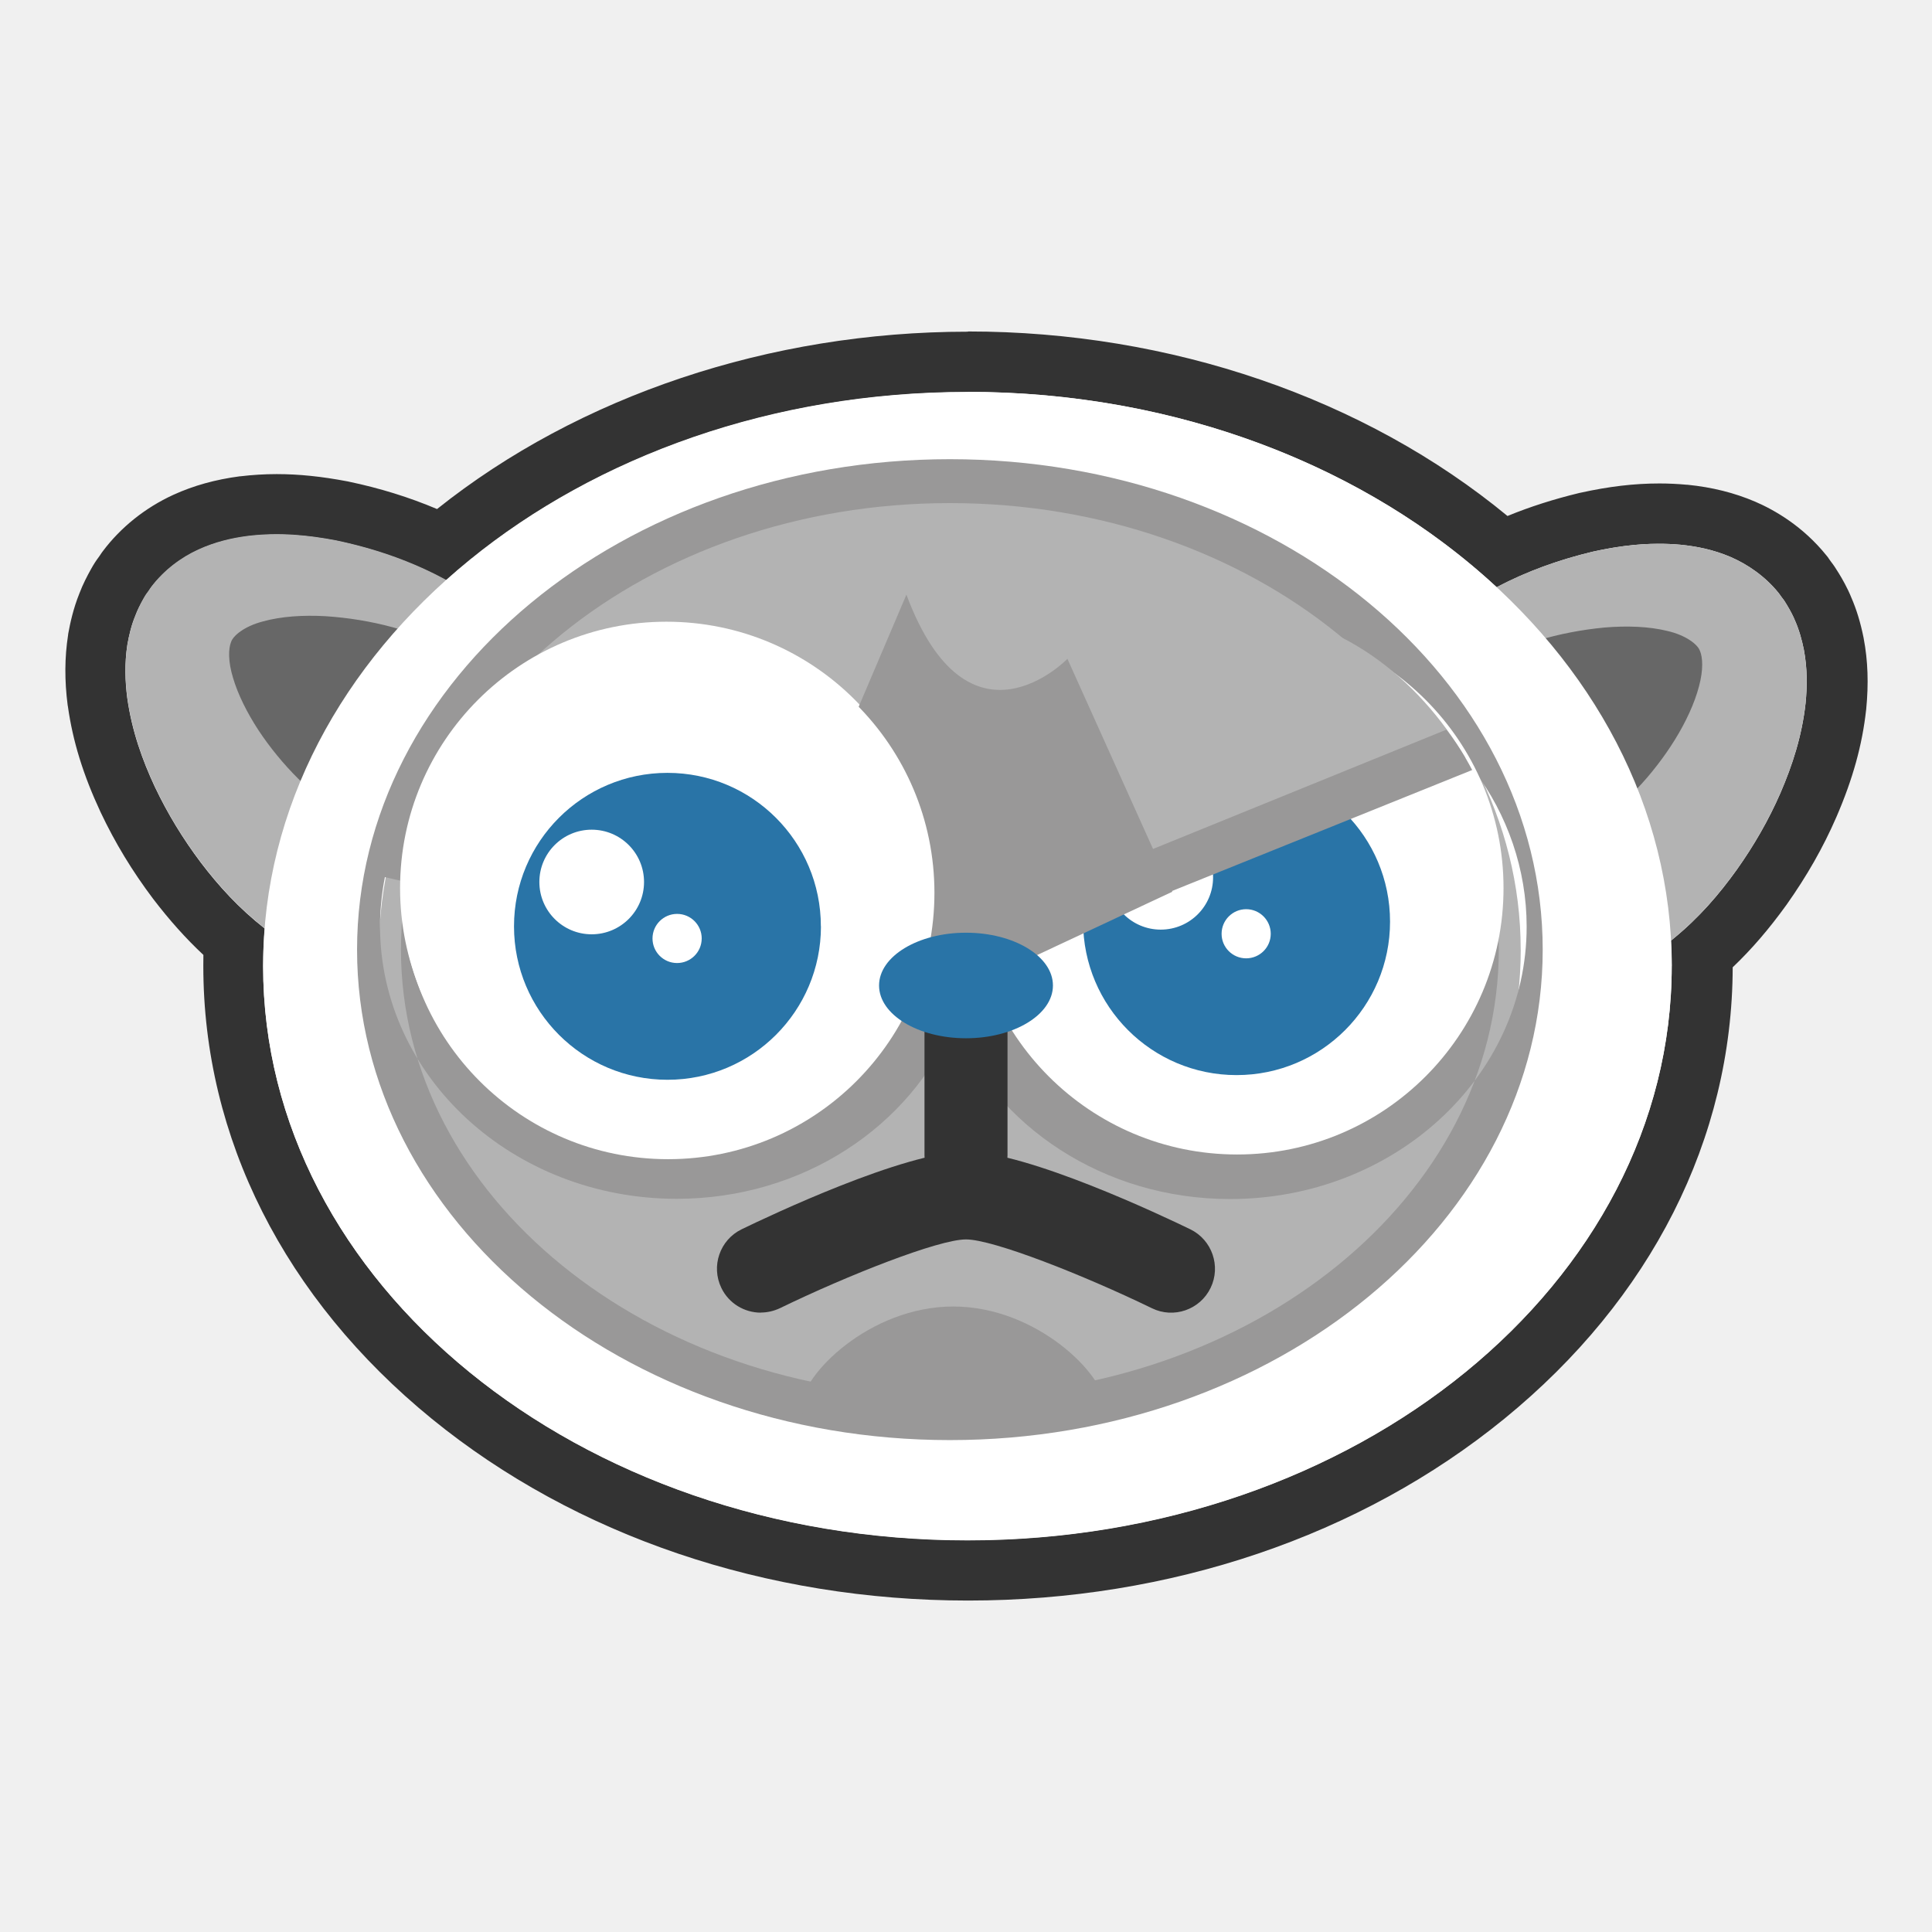
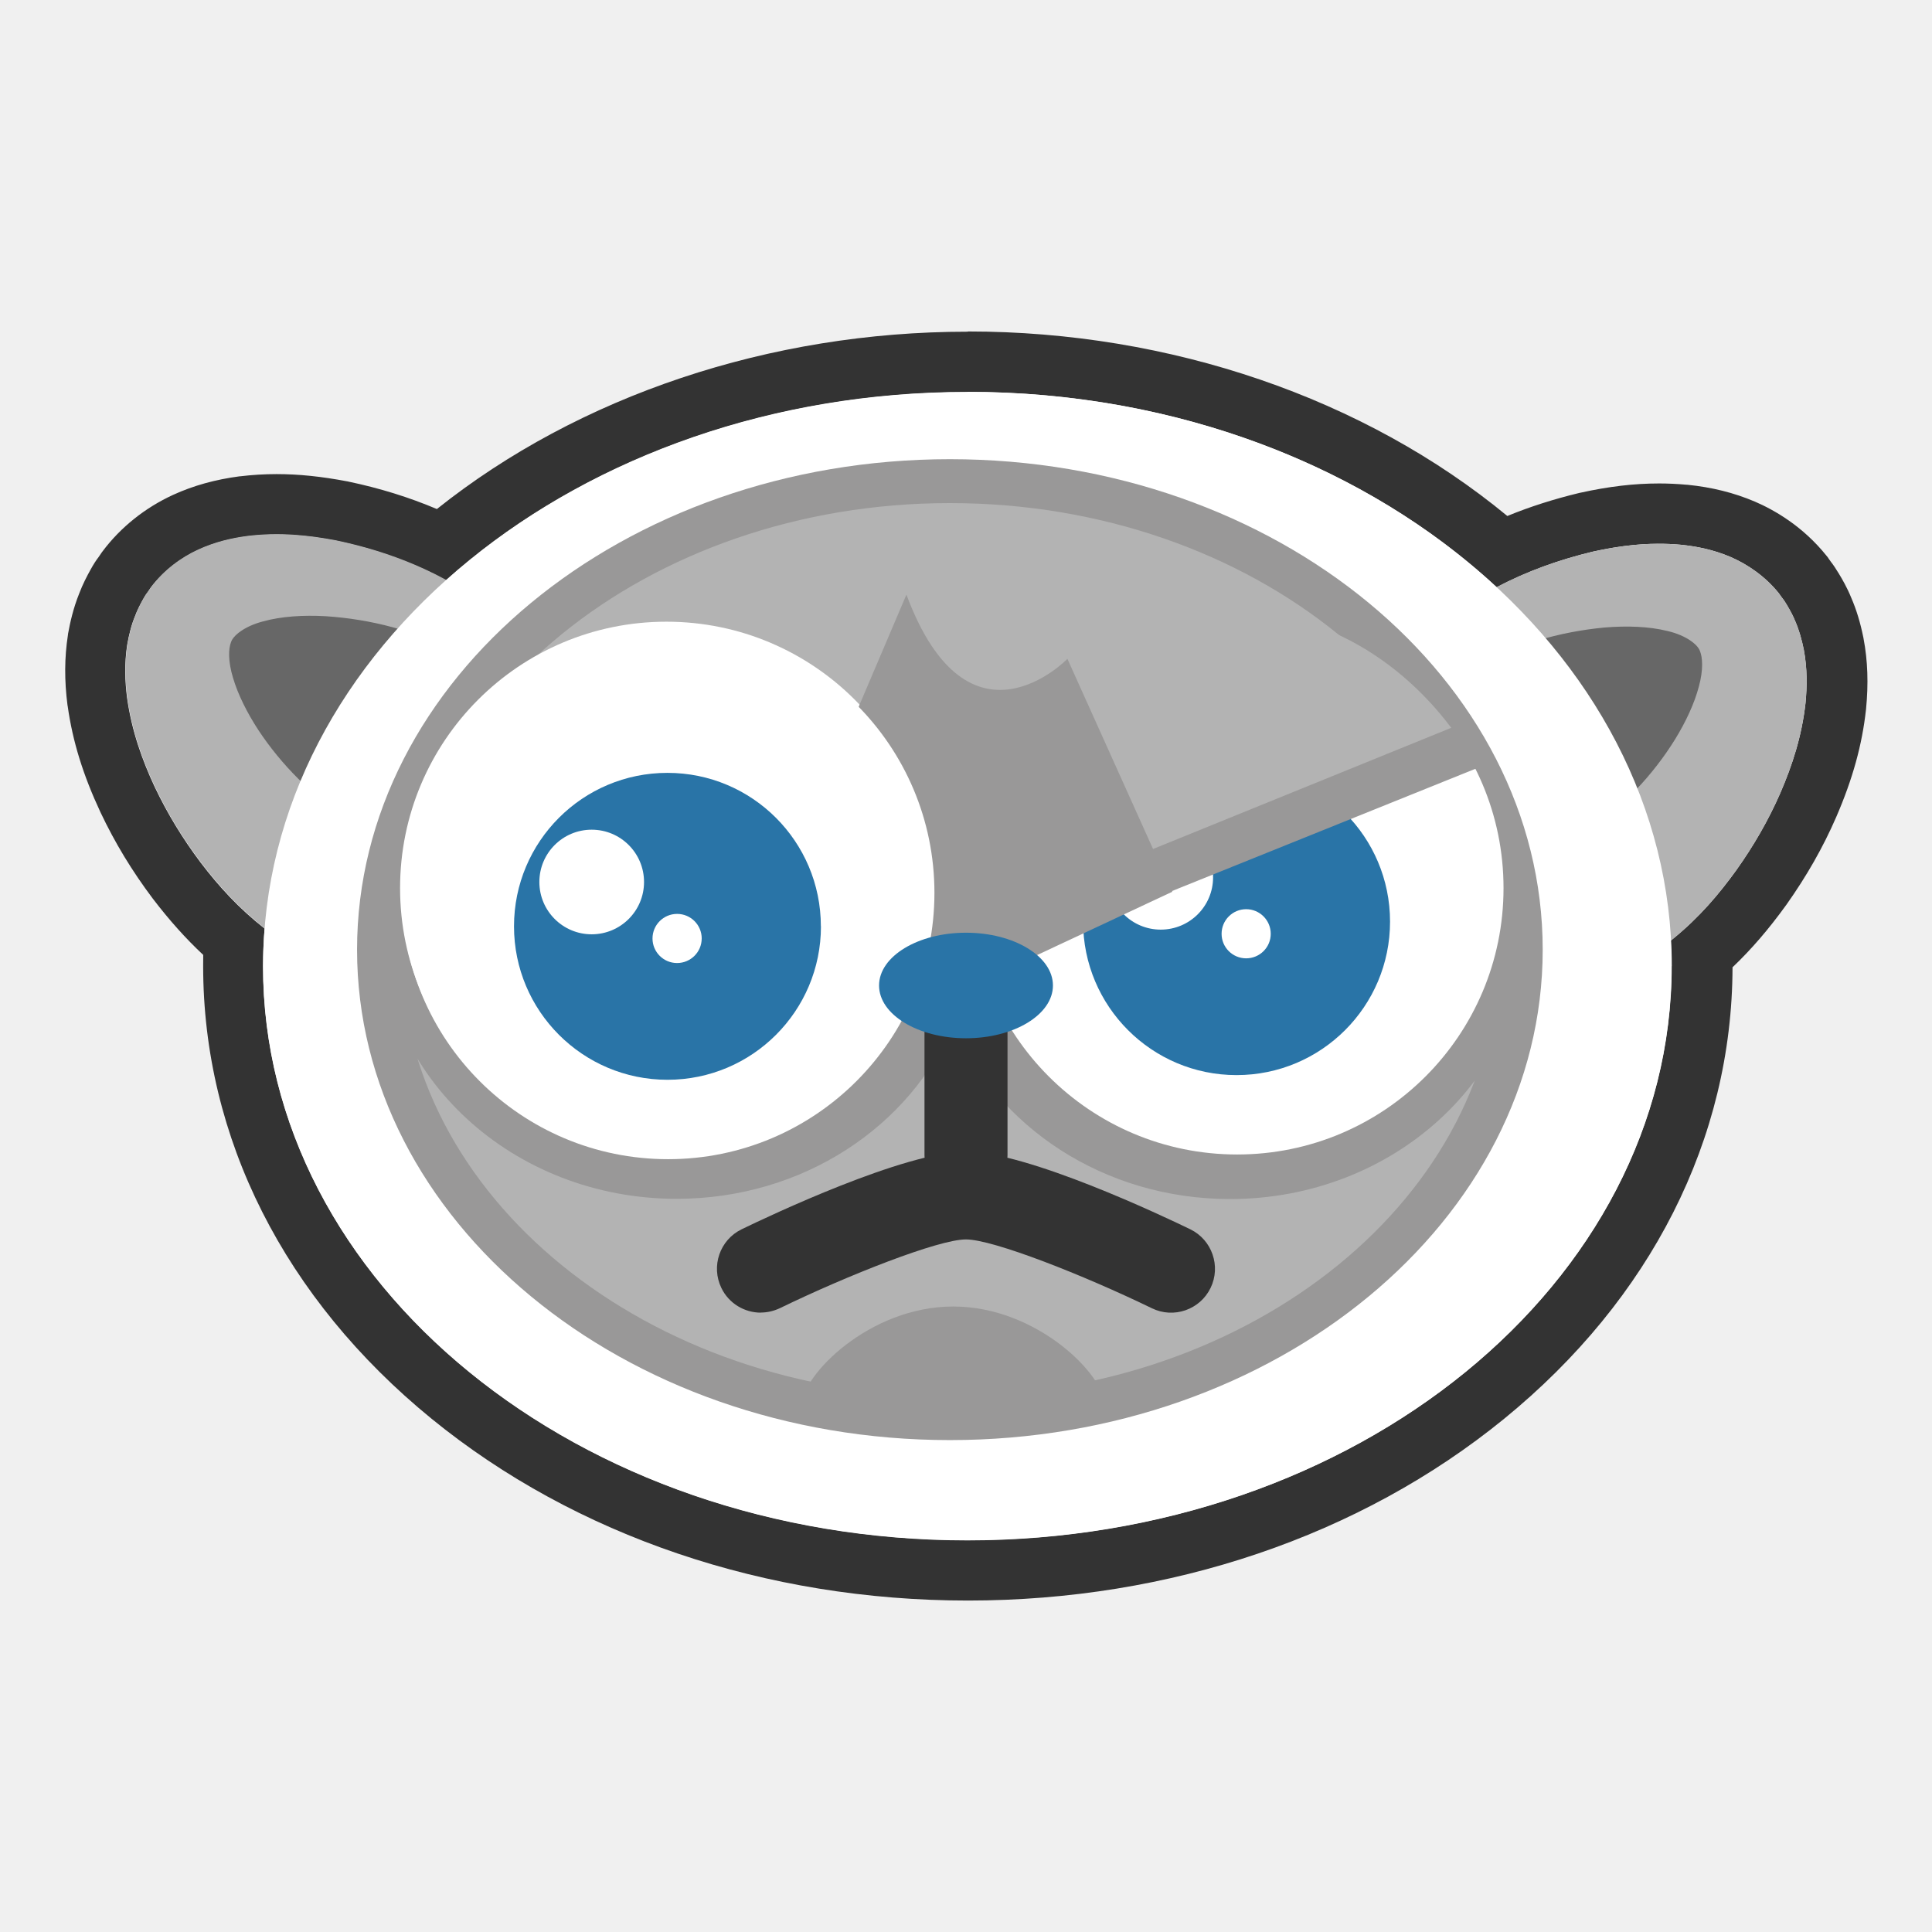
<svg xmlns="http://www.w3.org/2000/svg" width="256" height="256" viewBox="0 0 256 256">
-   <path fill="#fff" d="M128.195 208.08c-53.67 0-97.335-35.925-97.335-80.084 0-1.04.027-2.11.08-3.2-2.662-2.29-5.086-4.903-7.52-8.09-2.62-3.475-4.753-6.988-6.536-10.76-2.142-4.594-3.412-8.7-4.005-12.945-.39-2.97-.38-5.66.03-8.25.24-1.33.58-2.97 1.29-4.68.37-1.02.95-2.1 1.27-2.66.36-.65.53-.89.79-1.23.06-.09.15-.21.36-.52l.07-.12.08-.11c2.51-3.33 5.62-5.22 7.79-6.22 2.32-1.06 4.84-1.76 7.69-2.13 1.45-.17 2.9-.26 4.36-.26 2.69 0 5.43.29 8.62.89 4.77 1 9.2 2.48 13.24 4.41 18.25-15.39 43.49-24.17 69.71-24.17 26.81 0 52.44 9.12 70.78 25.11 3.43-1.58 7.15-2.86 11.1-3.8 3.61-.8 6.68-1.16 9.72-1.16 1.09 0 2.18.05 3.26.15 2.9.29 5.44.92 7.79 1.92 2.21.95 5.36 2.76 7.96 5.99l.09.11.08.12c.22.32.32.45.39.54.26.33.42.57.8 1.2.56.91 1.04 1.85 1.36 2.63.59 1.37 1.03 2.82 1.39 4.57.49 2.61.59 5.3.29 8.28-.47 4.28-1.62 8.43-3.63 13.09-1.65 3.78-3.68 7.36-6.22 10.93-2.55 3.54-5.09 6.39-7.9 8.86.01.53.02 1.06.02 1.57-.01 44.16-43.66 80.09-97.32 80.09zM211.97 87.204c2.246 3.12 4.23 6.36 5.938 9.7.23-.346.455-.694.67-1.042 1.293-2.09 2.253-4.2 2.706-5.934.237-.873.3-1.516.302-1.91-.31-.173-.814-.397-1.516-.56-1.288-.317-2.822-.477-4.502-.477-.827 0-1.694.04-2.577.12-.34.04-.68.07-1.02.11zm-177.62-.39c.013.385.092 1.014.347 1.854.512 1.75 1.533 3.833 2.888 5.906.376.57.778 1.14 1.2 1.702 1.882-3.59 4.085-7.063 6.594-10.395-.83-.1-1.67-.18-2.5-.23-.56-.03-1.16-.05-1.74-.05-2 0-3.81.21-5.22.6-.75.2-1.27.44-1.57.62z" />
-   <path fill="#333" d="M128.195 51.92c27.95 0 53.023 10.02 70.125 25.887 3.98-2.1 8.25-3.633 12.695-4.7 2.797-.62 5.693-1.055 8.785-1.055.948 0 1.914.04 2.9.13 2.102.21 4.316.647 6.59 1.613 2.253.97 4.603 2.562 6.41 4.813.708 1.02.497.59 1.064 1.533.455.75.86 1.53 1.092 2.11.562 1.28.904 2.56 1.164 3.83.476 2.52.447 4.88.23 7.08-.484 4.4-1.76 8.26-3.325 11.9-1.577 3.62-3.526 6.99-5.805 10.2-2.313 3.22-4.914 6.27-8.354 9.09l-.28.23c-.022.02-.05.04-.073.06.06 1.12.098 2.25.098 3.38 0 42.02-41.77 76.09-93.31 76.09s-93.33-34.07-93.33-76.09c0-1.67.08-3.33.21-4.98-3.44-2.7-6.1-5.63-8.46-8.73-2.37-3.15-4.4-6.46-6.1-10.04-1.67-3.58-3.04-7.4-3.66-11.79-.28-2.19-.37-4.55.02-7.08.23-1.27.53-2.56 1.07-3.85.21-.58.6-1.38 1.03-2.14.53-.94.35-.51 1.03-1.56 1.74-2.3 4.03-3.96 6.27-4.99 2.25-1.02 4.44-1.52 6.54-1.8 1.32-.16 2.6-.23 3.85-.23 2.74 0 5.35.34 7.87.82 5.13 1.07 10.05 2.79 14.58 5.26 17.08-15.32 41.72-24.95 69.12-24.95m-88.39 51.56c3.04-7.29 7.41-14.07 12.85-20.18-3.12-.9-6.35-1.44-9.52-1.65-.67-.03-1.34-.05-2-.05-2.25 0-4.43.23-6.29.75-2.48.64-4 1.9-4.26 2.77-.32.82-.41 2.46.28 4.71.65 2.21 1.87 4.64 3.37 6.94 1.57 2.38 3.51 4.71 5.58 6.72m177.15.99c1.88-1.98 3.62-4.23 5.03-6.51 1.44-2.33 2.59-4.81 3.17-7.02.62-2.27.48-3.91.15-4.71-.28-.86-1.85-2.09-4.34-2.66-1.61-.4-3.47-.58-5.39-.58-.96 0-1.94.04-2.91.13-2.61.25-5.26.74-7.85 1.45 5.18 6.06 9.3 12.75 12.16 19.92m-88.8-60.59c-26.23 0-51.53 8.51-70.32 23.5-3.68-1.56-7.61-2.78-11.74-3.64l-.07-.02-.07-.01c-3.44-.65-6.41-.96-9.37-.96-1.61 0-3.22.1-4.8.29h-.07c-3.25.43-6.14 1.23-8.83 2.46-3.72 1.71-6.95 4.29-9.33 7.46l-.17.23-.16.24c-.08.12-.13.2-.17.25-.42.56-.69.97-1.11 1.73-.43.77-1.05 1.95-1.5 3.15-.82 2.04-1.22 3.92-1.48 5.34l-.01.09-.01.09c-.46 2.96-.48 6.02-.05 9.33l.01.04.01.04c.65 4.65 2.03 9.11 4.34 14.06 1.92 4.06 4.19 7.8 6.96 11.48 2.18 2.85 4.35 5.27 6.66 7.43-.01.49-.01.98-.01 1.47 0 22.77 10.76 44.08 30.28 60 19.06 15.53 44.29 24.08 71.06 24.08 26.76 0 51.99-8.55 71.04-24.08 19.47-15.88 30.22-37.12 30.27-59.83 2.49-2.37 4.8-5.05 7.1-8.24l.02-.02.01-.02c2.69-3.8 4.86-7.6 6.61-11.63 2.19-5.06 3.43-9.57 3.94-14.21l.01-.04v-.04c.33-3.36.23-6.42-.33-9.36l-.01-.06-.01-.06c-.41-2.01-.92-3.7-1.62-5.31-.52-1.29-1.23-2.52-1.63-3.17-.44-.72-.69-1.1-1.07-1.59-.05-.06-.11-.15-.25-.35l-.16-.24-.18-.22c-3.11-3.87-6.87-6.03-9.48-7.15-2.76-1.17-5.67-1.9-8.95-2.23h-.08c-1.2-.11-2.42-.17-3.62-.17-3.34 0-6.68.39-10.52 1.24l-.07.01-.07.02c-3.31.8-6.49 1.81-9.48 3.04-18.91-15.6-44.63-24.45-71.47-24.45z" />
+   <path fill="#fff" d="M128.195 208.08c-53.67 0-97.335-35.925-97.335-80.084 0-1.04.027-2.11.08-3.2-2.662-2.29-5.086-4.903-7.52-8.09-2.62-3.475-4.753-6.988-6.536-10.76-2.142-4.594-3.412-8.7-4.005-12.945-.39-2.97-.38-5.66.03-8.25.24-1.33.58-2.97 1.29-4.68.37-1.02.95-2.1 1.27-2.66.36-.65.53-.89.79-1.23.06-.09.15-.21.36-.52l.07-.12.08-.11c2.51-3.33 5.62-5.22 7.79-6.22 2.32-1.06 4.84-1.76 7.69-2.13 1.45-.17 2.9-.26 4.36-.26 2.69 0 5.43.29 8.62.89 4.77 1 9.2 2.48 13.24 4.41 18.25-15.39 43.49-24.17 69.71-24.17 26.81 0 52.44 9.12 70.78 25.11 3.43-1.58 7.15-2.86 11.1-3.8 3.61-.8 6.68-1.16 9.72-1.16 1.09 0 2.18.05 3.26.15 2.9.29 5.44.92 7.79 1.92 2.21.95 5.36 2.76 7.96 5.99l.09.11.08.12c.22.32.32.45.39.54.26.33.42.57.8 1.2.56.91 1.04 1.85 1.36 2.63.59 1.37 1.03 2.82 1.39 4.57.49 2.61.59 5.3.29 8.28-.47 4.28-1.62 8.43-3.63 13.09-1.65 3.78-3.68 7.36-6.22 10.93-2.55 3.54-5.09 6.39-7.9 8.86.01.53.02 1.06.02 1.57-.01 44.16-43.66 80.09-97.32 80.09l.05-.07zM211.97 87.204c2.246 3.12 4.23 6.36 5.94 9.7.23-.346.454-.694.67-1.042 1.292-2.09 2.252-4.2 2.705-5.935.237-.873.3-1.516.302-1.91-.31-.173-.814-.397-1.516-.56-1.28-.317-2.82-.477-4.5-.477-.82 0-1.69.04-2.57.12-.34.04-.68.07-1.02.11v-.006zm-177.62-.39c.013.385.092 1.014.347 1.854.512 1.75 1.533 3.833 2.888 5.906.376.57.778 1.14 1.2 1.702 1.882-3.59 4.085-7.063 6.594-10.395-.83-.1-1.67-.18-2.5-.23-.56-.03-1.16-.05-1.74-.05-2 0-3.81.21-5.22.6-.75.2-1.27.44-1.57.62z" />
+   <path fill="#333" d="M128.195 51.92c27.95 0 53.023 10.02 70.125 25.887 3.98-2.1 8.25-3.633 12.695-4.7 2.797-.62 5.692-1.055 8.784-1.055.94 0 1.91.04 2.9.13 2.1.21 4.31.647 6.59 1.613 2.25.97 4.6 2.562 6.41 4.813.7 1.02.49.59 1.06 1.533.45.75.86 1.53 1.09 2.11.56 1.28.9 2.56 1.16 3.83.47 2.52.44 4.88.23 7.08-.49 4.4-1.76 8.26-3.33 11.9-1.58 3.62-3.53 6.99-5.81 10.2-2.32 3.22-4.92 6.28-8.36 9.09l-.28.23c-.02.02-.05.04-.07.06.06 1.12.1 2.25.1 3.38 0 42.02-41.77 76.09-93.31 76.09s-93.33-34.07-93.33-76.09c0-1.67.08-3.33.21-4.98-3.44-2.7-6.1-5.63-8.46-8.73-2.37-3.15-4.4-6.46-6.1-10.04-1.67-3.58-3.04-7.4-3.66-11.79-.28-2.19-.37-4.55.02-7.08.23-1.27.53-2.56 1.07-3.85.21-.58.6-1.38 1.03-2.14.53-.94.35-.51 1.03-1.56 1.74-2.3 4.03-3.96 6.27-4.99 2.25-1.02 4.44-1.52 6.54-1.8 1.32-.16 2.6-.23 3.85-.23 2.74 0 5.35.34 7.87.82 5.13 1.07 10.05 2.79 14.58 5.26 17.08-15.32 41.72-24.95 69.12-24.95m-88.39 51.56c3.04-7.29 7.41-14.07 12.85-20.18-3.12-.9-6.35-1.44-9.52-1.65-.67-.03-1.34-.05-2-.05-2.25 0-4.43.23-6.29.75-2.48.64-4 1.9-4.26 2.77-.32.82-.41 2.46.28 4.71.65 2.21 1.87 4.64 3.37 6.94 1.57 2.38 3.51 4.71 5.58 6.72m177.15.99c1.88-1.98 3.62-4.23 5.03-6.51 1.44-2.33 2.59-4.81 3.17-7.02.62-2.27.48-3.91.15-4.71-.28-.86-1.85-2.09-4.34-2.66-1.61-.4-3.47-.58-5.39-.58-.96 0-1.94.04-2.91.13-2.61.25-5.26.74-7.85 1.45 5.18 6.06 9.3 12.75 12.16 19.92m-88.8-60.59c-26.23 0-51.53 8.51-70.32 23.5-3.68-1.56-7.61-2.78-11.74-3.64l-.07-.02-.07-.01c-3.44-.65-6.41-.96-9.37-.96-1.61 0-3.22.1-4.8.29h-.07c-3.25.43-6.14 1.23-8.83 2.46-3.72 1.71-6.95 4.29-9.33 7.46l-.17.23-.16.24c-.08.12-.13.2-.17.25-.42.56-.69.97-1.11 1.73-.43.77-1.05 1.95-1.5 3.15-.82 2.04-1.22 3.92-1.48 5.34l-.01.09-.01.09c-.46 2.96-.48 6.02-.05 9.33l.01.04.01.04c.65 4.65 2.03 9.11 4.34 14.06 1.92 4.06 4.19 7.8 6.96 11.48 2.18 2.85 4.35 5.27 6.66 7.43-.01.49-.01.98-.01 1.47 0 22.77 10.76 44.08 30.28 60 19.06 15.53 44.29 24.08 71.06 24.08 26.76 0 51.99-8.55 71.04-24.08 19.47-15.88 30.22-37.12 30.27-59.83 2.49-2.37 4.8-5.05 7.1-8.24l.02-.02.01-.02c2.69-3.8 4.86-7.6 6.61-11.63 2.19-5.06 3.43-9.57 3.94-14.21l.01-.04v-.04c.33-3.36.23-6.42-.33-9.36l-.01-.06-.01-.06c-.41-2.01-.92-3.7-1.62-5.31-.52-1.29-1.23-2.52-1.63-3.17-.44-.72-.69-1.1-1.07-1.59-.05-.06-.11-.15-.25-.35l-.16-.24-.18-.22c-3.11-3.87-6.87-6.03-9.48-7.15-2.76-1.17-5.67-1.9-8.95-2.23h-.08c-1.2-.11-2.42-.17-3.62-.17-3.34 0-6.68.39-10.52 1.24l-.07.01-.07.02c-3.31.8-6.49 1.81-9.48 3.04-18.91-15.6-44.63-24.45-71.47-24.45l-.05.03z" />
  <path fill="#676767" d="M62.522 83.464s-31.14-10.854-37.24-1.997c-6.09 8.853 7.295 30.076 17.736 37.27 0 0-6.103-22.848 19.504-35.273z" />
-   <path fill="#B3B3B3" d="M60.493 86.54c-5.232-2.968-11.418-4.5-17.352-4.89-2.95-.167-5.88.02-8.29.69-2.48.642-4 1.91-4.25 2.776-.32.825-.41 2.458.28 4.714.65 2.205 1.87 4.637 3.37 6.932 3.01 4.558 7.35 8.953 11.41 11.202 4.47 2.483 6.07 8.106 3.59 12.568-2.48 4.458-8.11 6.067-12.56 3.582-.41-.22-.79-.47-1.14-.74l-.32-.25c-3.51-2.734-6.21-5.707-8.6-8.846-2.38-3.15-4.41-6.46-6.1-10.042-1.67-3.582-3.05-7.405-3.66-11.79-.28-2.19-.37-4.55.02-7.08.23-1.277.53-2.566 1.07-3.857.21-.59.59-1.38 1.02-2.15.53-.95.35-.51 1.03-1.56 1.74-2.31 4.03-3.97 6.27-4.99 2.25-1.03 4.44-1.53 6.54-1.8 4.19-.51 8.03-.11 11.71.59 7.27 1.52 14.13 4.29 20.06 8.77 1.63 1.23 1.95 3.55.71 5.18-1.13 1.5-3.18 1.88-4.77.98z" />
-   <path fill="#676767" d="M193.332 85.47c-11.564-5.203 30.813-11.736 37.166-3.057 6.342 8.682-3.93 27.014-14.158 34.493 0 0 2.943-19.744-23.008-31.435z" />
-   <path fill="#B3B3B3" d="M191.215 82.45c5.79-4.65 12.57-7.608 19.8-9.342 3.655-.81 7.48-1.307 11.69-.926 2.1.21 4.314.647 6.587 1.613 2.254.97 4.604 2.562 6.412 4.813.707 1.02.496.59 1.063 1.533.455.75.86 1.53 1.092 2.11.56 1.28.9 2.56 1.16 3.83.47 2.52.44 4.88.23 7.08-.49 4.4-1.76 8.26-3.33 11.9-1.58 3.62-3.53 6.99-5.81 10.2-2.32 3.22-4.92 6.27-8.36 9.09l-.28.23c-3.94 3.24-9.76 2.67-13-1.26-3.24-3.94-2.67-9.76 1.26-13 .36-.29.77-.58 1.14-.81 4-2.37 8.22-6.89 11.08-11.52 1.44-2.33 2.59-4.81 3.17-7.02.62-2.27.48-3.91.14-4.71-.29-.86-1.85-2.09-4.34-2.66-2.43-.6-5.37-.7-8.32-.45-5.92.56-12.06 2.27-17.2 5.38-1.75 1.07-4.02.51-5.08-1.23-.98-1.6-.58-3.66.84-4.8z" />
-   <path fill="#fff" d="M221.512 127.996c0 42.02-41.773 76.085-93.316 76.085-51.546 0-93.335-34.06-93.335-76.08 0-42.01 41.79-76.07 93.34-76.07 51.54 0 93.32 34.06 93.32 76.08z" />
-   <path fill="#B3B3B3" d="M201.508 125.84c0 34.273-33.87 62.073-75.646 62.073-41.77 0-75.643-27.8-75.643-62.073 0-34.29 33.87-62.088 75.64-62.088S201.5 91.55 201.5 125.84z" />
-   <path fill="#999898" d="M125.862 190.82c-43.313 0-78.55-29.152-78.55-64.98 0-35.844 35.237-64.995 78.55-64.995 43.316 0 78.554 29.15 78.554 64.995 0 35.828-35.238 64.98-78.554 64.98zm0-124.158c-40.11 0-72.732 26.546-72.732 59.178 0 32.62 32.623 59.163 72.732 59.163 40.107 0 72.736-26.542 72.736-59.163 0-32.632-32.63-59.178-72.736-59.178zm24.078 62.718h-41.377L51 116.227c-.404 2.058-.646 4.29-.646 6.458 0 19.943 17.596 36.164 39.305 36.164 16.74 0 30.99-9.61 36.66-23.15 5.67 13.54 19.93 23.18 36.67 23.18 21.71 0 39.3-16.16 39.3-36.1 0-7.6-2.57-14.84-6.93-20.66l-45.43 27.25z" />
-   <path fill="#fff" d="M199.225 117.68c0 19.498-15.8 35.296-35.297 35.296-19.502 0-35.295-15.8-35.295-35.297 0-19.49 15.793-35.3 35.295-35.3 19.496 0 35.297 15.8 35.297 35.29z" />
+   <path fill="#B3B3B3" d="M60.493 86.54c-5.232-2.968-11.418-4.5-17.352-4.89-2.95-.167-5.88.02-8.29.69-2.48.642-4 1.91-4.25 2.776-.32.825-.41 2.458.28 4.714.65 2.205 1.87 4.637 3.37 6.932 3.01 4.558 7.35 8.953 11.41 11.202 4.47 2.483 6.07 8.106 3.59 12.568-2.48 4.458-8.11 6.067-12.56 3.582-.41-.22-.79-.47-1.14-.74l-.32-.25c-3.51-2.734-6.21-5.707-8.6-8.846-2.38-3.15-4.41-6.46-6.1-10.042-1.67-3.582-3.05-7.405-3.66-11.79-.28-2.19-.37-4.55.02-7.08.23-1.277.53-2.566 1.07-3.857.21-.59.59-1.38 1.02-2.15.53-.95.35-.51 1.03-1.56 1.74-2.31 4.03-3.97 6.27-4.99 2.25-1.03 4.44-1.53 6.54-1.8 4.19-.51 8.03-.11 11.71.59 7.27 1.52 14.13 4.29 20.06 8.77 1.63 1.23 1.95 3.55.71 5.18-1.13 1.5-3.18 1.88-4.77.98l-.03.01z" />
+   <path fill="#676767" d="M193.332 85.47c-11.564-5.203 30.813-11.736 37.166-3.057 6.342 8.682-3.93 27.014-14.158 34.493 0 0 2.943-19.744-23.008-31.436z" />
+   <path fill="#B3B3B3" d="M191.215 82.45c5.79-4.65 12.57-7.608 19.8-9.342 3.655-.81 7.48-1.307 11.69-.926 2.1.21 4.314.647 6.587 1.613 2.254.97 4.604 2.562 6.412 4.813.707 1.02.496.59 1.063 1.533.455.75.86 1.53 1.092 2.11.56 1.28.89 2.56 1.16 3.83.47 2.52.43 4.88.22 7.08-.49 4.4-1.76 8.26-3.33 11.9-1.58 3.62-3.53 6.99-5.81 10.2-2.32 3.22-4.92 6.28-8.36 9.09l-.28.23c-3.94 3.24-9.76 2.67-13-1.26-3.24-3.94-2.67-9.76 1.26-13 .36-.29.77-.58 1.14-.81 4-2.37 8.22-6.89 11.08-11.52 1.44-2.33 2.59-4.81 3.17-7.02.62-2.27.48-3.91.14-4.71-.29-.86-1.85-2.09-4.34-2.66-2.43-.6-5.37-.7-8.32-.45-5.92.56-12.06 2.27-17.2 5.38-1.75 1.07-4.02.51-5.08-1.23-.98-1.6-.58-3.66.84-4.8l.05-.05z" />
+   <path fill="#fff" d="M221.512 127.996c0 42.02-41.772 76.085-93.316 76.085-51.546 0-93.335-34.06-93.335-76.08 0-42.01 41.79-76.07 93.34-76.07 51.54 0 93.32 34.06 93.32 76.08V128z" />
+   <path fill="#B3B3B3" d="M201.508 125.84c0 34.273-33.87 62.073-75.646 62.073-41.77 0-75.643-27.8-75.643-62.073 0-34.29 33.87-62.088 75.64-62.088S201.5 91.55 201.5 125.84h.008z" />
+   <path fill="#999898" d="M125.862 60.845c-43.313 0-78.55 29.15-78.55 64.995 0 35.828 35.237 64.98 78.55 64.98 43.316 0 78.554-29.152 78.554-64.98 0-35.845-35.238-64.995-78.554-64.995zm0 124.158c-40.11 0-72.732-26.543-72.732-59.163 0-32.632 32.622-59.178 72.732-59.178 40.106 0 72.736 26.546 72.736 59.178 0 32.62-32.63 59.163-72.736 59.163zm24.078-55.623h-41.377L51 116.227c-.404 2.058-.646 4.29-.646 6.458 0 19.943 17.596 36.165 39.305 36.165 16.74 0 30.99-9.61 36.66-23.15 5.67 13.54 19.93 23.18 36.67 23.18 21.71 0 39.3-16.16 39.3-36.1 0-7.6-2.57-14.84-6.93-20.66l-45.43 27.25.01.01z" />
+   <path fill="#fff" d="M199.225 117.68c0 19.498-15.8 35.296-35.297 35.296-19.502 0-35.295-15.8-35.295-35.298 0-19.49 15.793-35.3 35.295-35.3 19.496 0 35.297 15.8 35.297 35.29v.012z" />
  <path fill="#2974A7" d="M184.188 122.122c0 11.226-9.102 20.334-20.34 20.334-11.23 0-20.332-9.108-20.332-20.334 0-11.236 9.104-20.337 20.332-20.337 11.238 0 20.34 9.1 20.34 20.337z" />
-   <path fill="#fff" d="M160.74 116.25c0 3.83-3.1 6.93-6.938 6.93-3.823 0-6.932-3.1-6.932-6.93s3.106-6.933 6.932-6.933c3.84 0 6.938 3.1 6.938 6.932zm7.64 7.486c0 1.796-1.462 3.248-3.257 3.248-1.797 0-3.256-1.452-3.256-3.248 0-1.806 1.46-3.263 3.256-3.263 1.795 0 3.258 1.458 3.258 3.263z" />
-   <path fill="#999898" d="M146.43 186.335c0 4.083-9.01 1.578-20.12 1.578-11.11 0-20.122 2.505-20.122-1.578 0-4.086 9.012-13.216 20.123-13.216 11.11 0 20.12 9.13 20.12 13.21z" />
-   <path fill="#fff" d="M123.602 117.68c0 19.498-15.8 35.296-35.297 35.296-19.5 0-35.293-15.8-35.293-35.297 0-19.49 15.793-35.3 35.293-35.3 19.496 0 35.297 15.8 35.297 35.29z" />
-   <path fill="#B3B3B3" d="M128.453 118.3c0-19.487 16.384-37.132 35.883-37.132 12.975 0 23.71 8.837 29.846 19.26l-64.746 26.124c-.636-2.65-.983-5.407-.983-8.25z" />
-   <path fill="#999898" d="M128.682 122.29l62.963-25.603c1.295 1.67 2.44 3.456 3.424 5.344L129.9 128.3c-.576-1.94-.99-3.943-1.22-6.005z" />
+   <path fill="#fff" d="M160.74 116.25c0 3.83-3.1 6.93-6.938 6.93-3.823 0-6.932-3.1-6.932-6.93s3.106-6.933 6.932-6.933c3.84 0 6.938 3.1 6.938 6.933zm7.64 7.486c0 1.796-1.462 3.248-3.257 3.248-1.797 0-3.256-1.452-3.256-3.248 0-1.806 1.46-3.263 3.256-3.263 1.795 0 3.258 1.458 3.257 3.263z" />
+   <path fill="#999898" d="M146.43 186.335c0 4.083-9.01 1.578-20.12 1.578s-20.122 2.505-20.122-1.578c0-4.086 9.012-13.216 20.123-13.216 11.11 0 20.13 9.13 20.13 13.21z" />
+   <path fill="#fff" d="M123.602 117.68c0 19.498-15.8 35.296-35.297 35.296-19.5 0-35.293-15.8-35.293-35.298 0-19.49 15.793-35.3 35.293-35.3 19.496 0 35.297 15.8 35.297 35.29v.012z" />
+   <path fill="#B3B3B3" d="M128.453 118.3c0-19.487 16.384-37.132 35.883-37.132 12.975 0 24.362 8.66 30.498 19.082l-65.398 26.302c-.636-2.65-.982-5.407-.982-8.25v-.002z" />
+   <path fill="#999898" d="M128.682 122.29l64.902-26.374c1.295 1.67 2.44 3.456 3.424 5.344L129.9 128.3c-.576-1.94-.99-3.943-1.22-6.005l.002-.005z" />
  <path fill="#2974A7" d="M108.563 122.122c0 11.226-9.1 20.334-20.338 20.334-11.23 0-20.332-9.108-20.332-20.334 0-11.236 9.102-20.337 20.332-20.337 11.238 0 20.338 9.1 20.338 20.337z" />
-   <path fill="#fff" d="M85.12 116.25c0 3.83-3.102 6.93-6.938 6.93-3.83 0-6.928-3.1-6.928-6.93s3.098-6.933 6.928-6.933c3.836 0 6.938 3.1 6.938 6.932zm7.638 7.486c0 1.796-1.463 3.248-3.26 3.248-1.8 0-3.258-1.452-3.258-3.248 0-1.806 1.46-3.263 3.258-3.263 1.797 0 3.26 1.458 3.26 3.263z" />
-   <path fill="#999898" d="M120.102 78.8l-17.57 41.272 25.815 10.727 26.988-12.64-13.897-30.86s-13.098 13.55-21.336-8.51z" />
-   <path fill="#333" d="M100.82 173.934c-2.16 0-4.233-1.203-5.233-3.27-1.406-2.894-.2-6.375 2.682-7.777 3.54-1.717 21.59-10.29 29.73-10.29 8.13 0 26.18 8.573 29.72 10.29 2.88 1.402 4.09 4.886 2.69 7.77-1.4 2.89-4.89 4.104-7.77 2.692-9.04-4.39-21.03-9.12-24.64-9.12-3.63 0-15.63 4.73-24.65 9.11-.83.39-1.69.58-2.54.58zM128 158.902c-3.213 0-5.5-2.604-5.5-5.818v-23.27c0-3.214 2.287-5.814 5.5-5.814s5.5 2.6 5.5 5.814v23.27c0 3.214-2.287 5.818-5.5 5.818z" />
-   <path fill="#fff" d="M123.818 118.3c0 19.497-15.797 35.298-35.295 35.298-19.502 0-35.295-15.8-35.295-35.297 0-19.48 15.793-35.29 35.295-35.29 19.5 0 35.295 15.81 35.295 35.3z" />
-   <path fill="#2974A7" d="M108.78 122.743c0 11.224-9.1 20.333-20.335 20.333-11.232 0-20.336-9.11-20.336-20.333 0-11.238 9.1-20.335 20.33-20.335 11.23 0 20.33 9.097 20.33 20.335z" />
+   <path fill="#fff" d="M85.12 116.25c0 3.83-3.102 6.93-6.938 6.93-3.83 0-6.928-3.1-6.928-6.93s3.098-6.933 6.928-6.933c3.836 0 6.938 3.1 6.938 6.933zm7.638 7.486c0 1.796-1.463 3.248-3.26 3.248-1.8 0-3.258-1.452-3.258-3.248 0-1.806 1.46-3.263 3.258-3.263 1.797 0 3.26 1.458 3.26 3.263z" />
+   <path fill="#999898" d="M120.102 78.8l-17.57 41.272 25.815 10.727 26.988-12.64-13.897-30.86s-13.098 13.55-21.335-8.51v.01z" />
+   <path fill="#333" d="M100.82 173.934c-2.16 0-4.233-1.203-5.233-3.27-1.406-2.895-.2-6.375 2.682-7.777 3.54-1.717 21.59-10.29 29.73-10.29 8.13 0 26.18 8.573 29.72 10.29 2.88 1.402 4.09 4.887 2.69 7.77-1.4 2.89-4.89 4.105-7.78 2.693-9.04-4.39-21.03-9.12-24.64-9.12-3.63 0-15.63 4.73-24.65 9.11-.83.39-1.69.58-2.54.58l.01.014zM128 158.902c-3.213 0-5.5-2.604-5.5-5.818v-23.27c0-3.214 2.287-5.814 5.5-5.814s5.5 2.6 5.5 5.814v23.27c0 3.214-2.287 5.818-5.5 5.818z" />
+   <path fill="#fff" d="M123.818 118.3c0 19.497-15.797 35.298-35.295 35.298-19.502 0-35.295-15.8-35.295-35.297 0-19.47 15.793-35.29 35.295-35.29 19.5 0 35.295 15.82 35.295 35.3v-.01z" />
+   <path fill="#2974A7" d="M108.78 122.743c0 11.224-9.1 20.333-20.335 20.333-11.232 0-20.336-9.11-20.336-20.333 0-11.238 9.1-20.335 20.33-20.335s20.33 9.097 20.33 20.335h.01z" />
  <path fill="#fff" d="M85.338 116.87c0 3.825-3.104 6.93-6.938 6.93-3.828 0-6.932-3.105-6.932-6.93 0-3.83 3.104-6.932 6.932-6.932 3.834 0 6.938 3.103 6.938 6.932zm7.64 7.485c0 1.797-1.466 3.252-3.263 3.252-1.795 0-3.254-1.455-3.254-3.252 0-1.802 1.46-3.258 3.26-3.258 1.8 0 3.26 1.457 3.26 3.258z" />
-   <path fill="#2974A7" d="M139.52 130.582c0 3.86-5.157 6.993-11.52 6.993-6.358 0-11.52-3.132-11.52-6.993 0-3.863 5.162-6.993 11.52-6.993 6.362 0 11.52 3.13 11.52 6.99z" />
+   <path fill="#2974A7" d="M139.52 130.582c0 3.86-5.156 6.993-11.52 6.993-6.358 0-11.52-3.132-11.52-6.993 0-3.863 5.162-6.993 11.52-6.993 6.36 0 11.52 3.13 11.52 6.99z" />
</svg>
